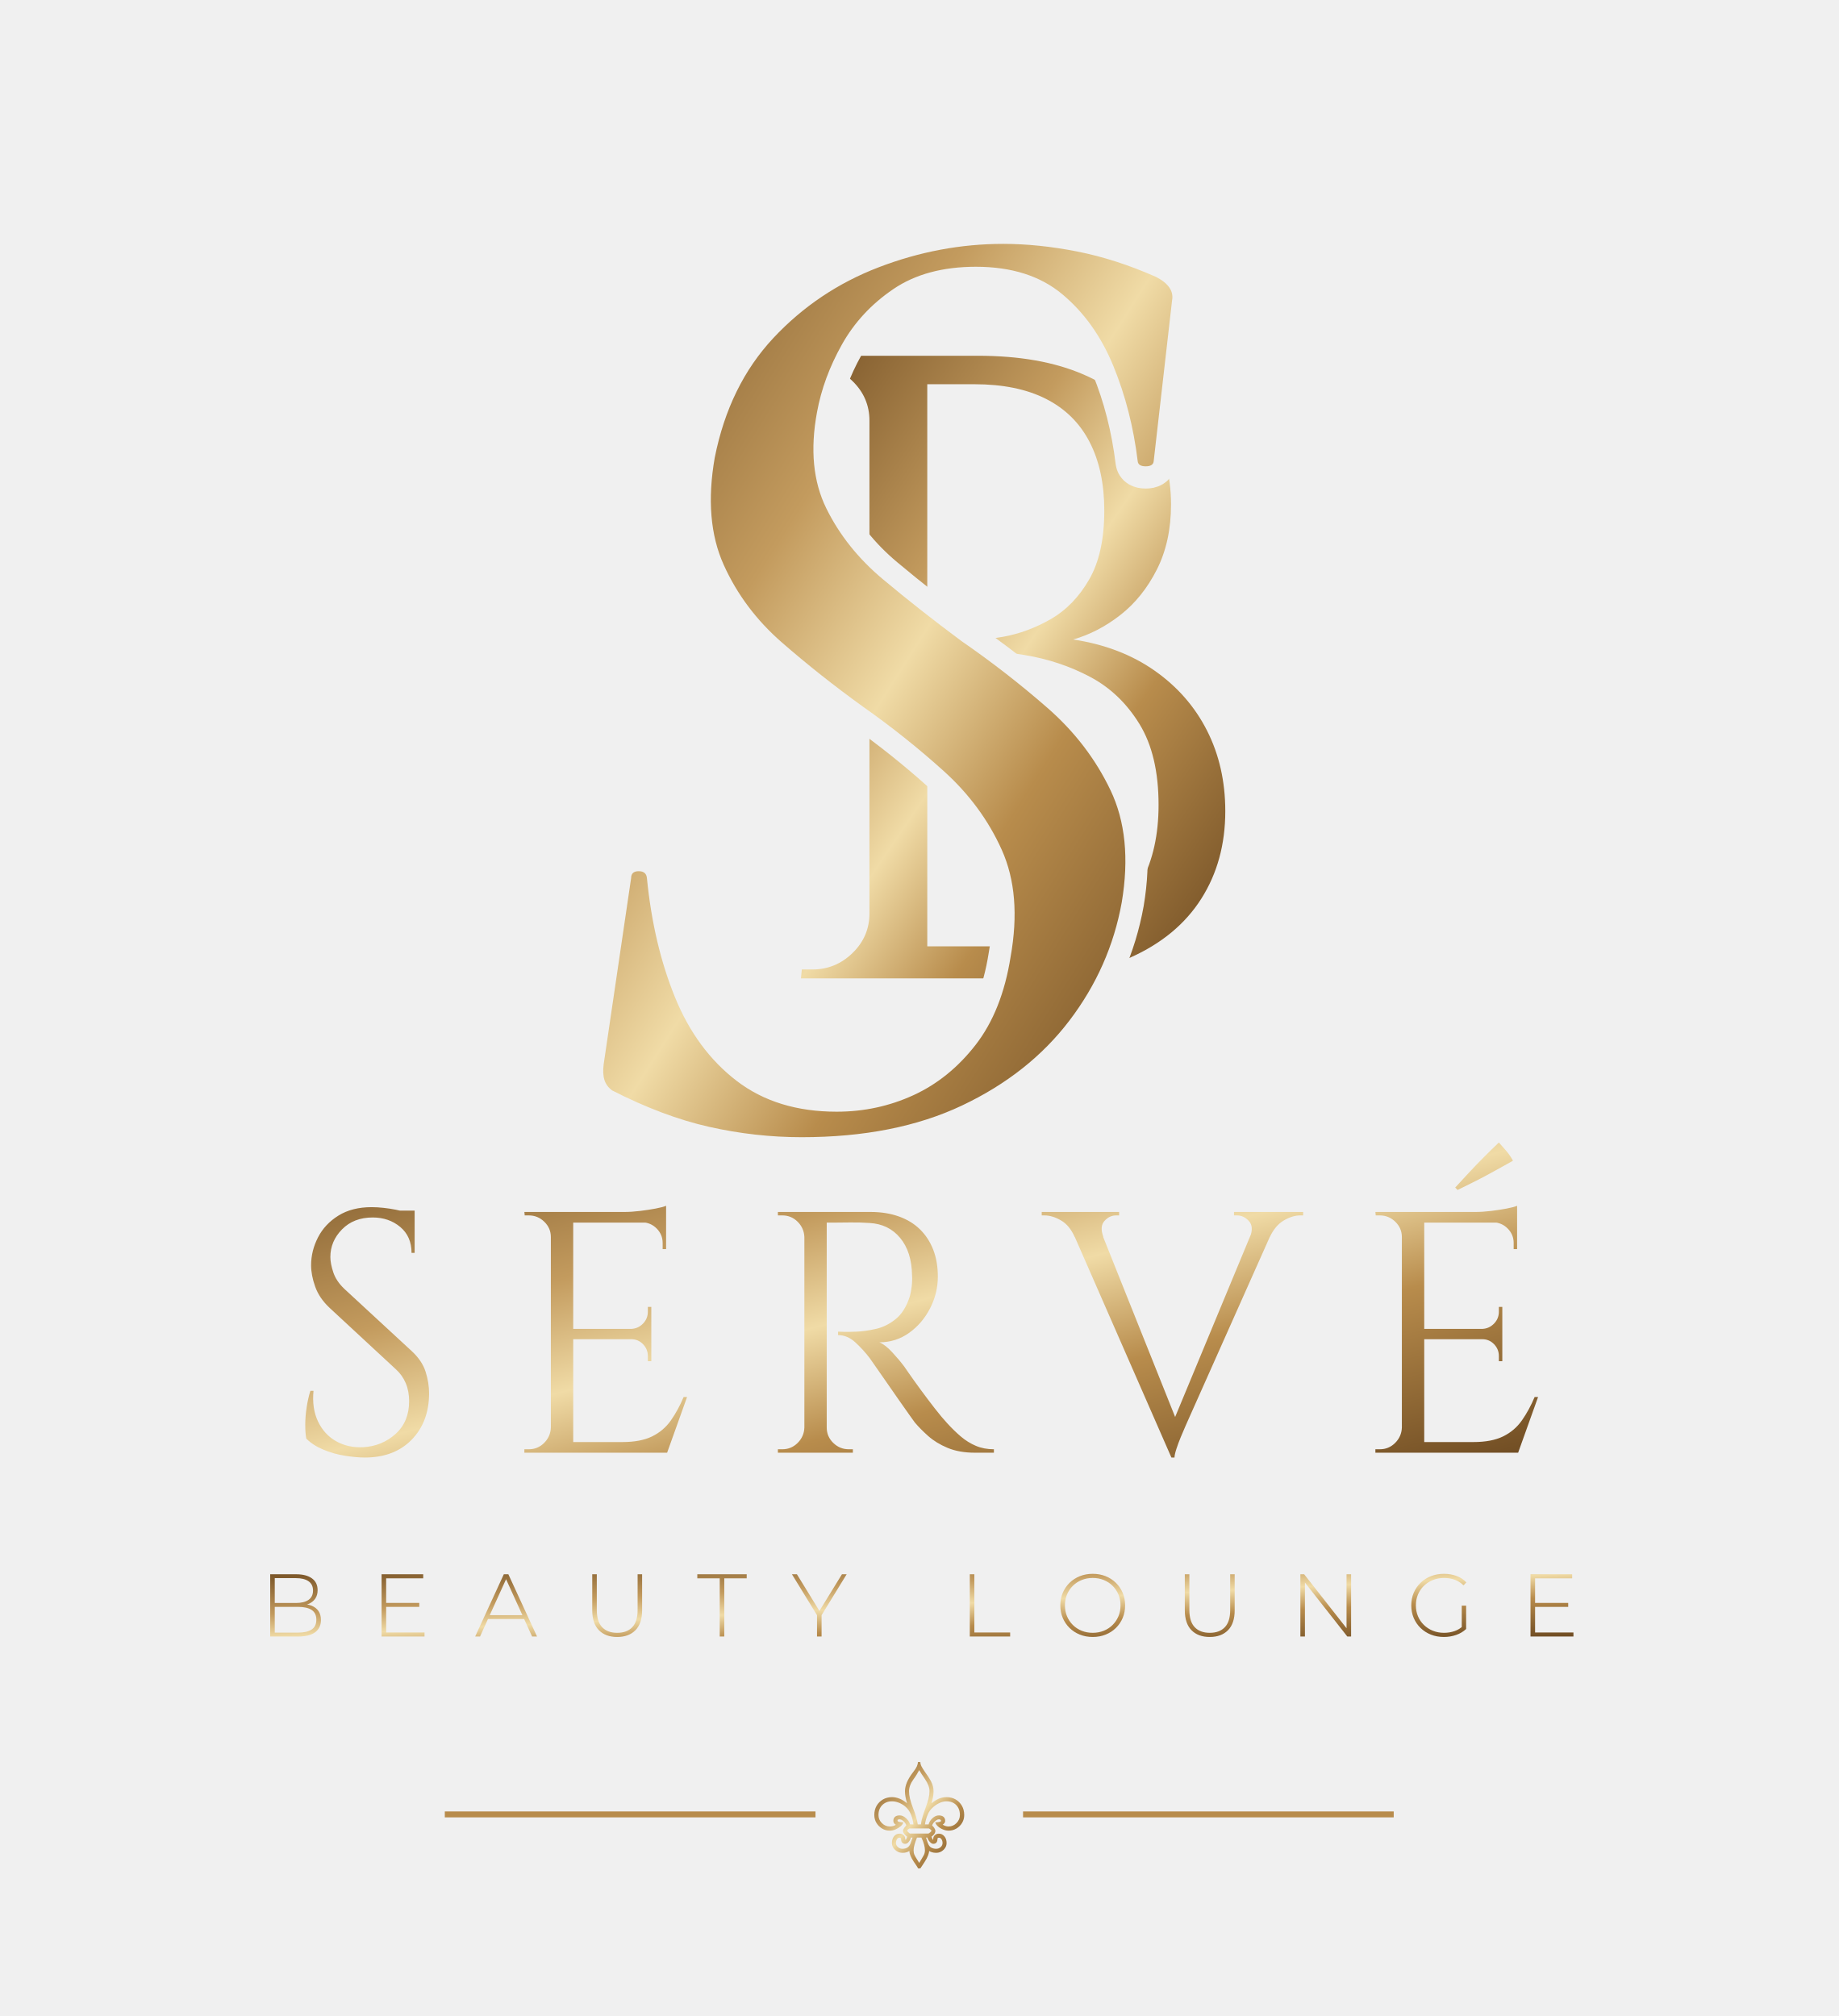
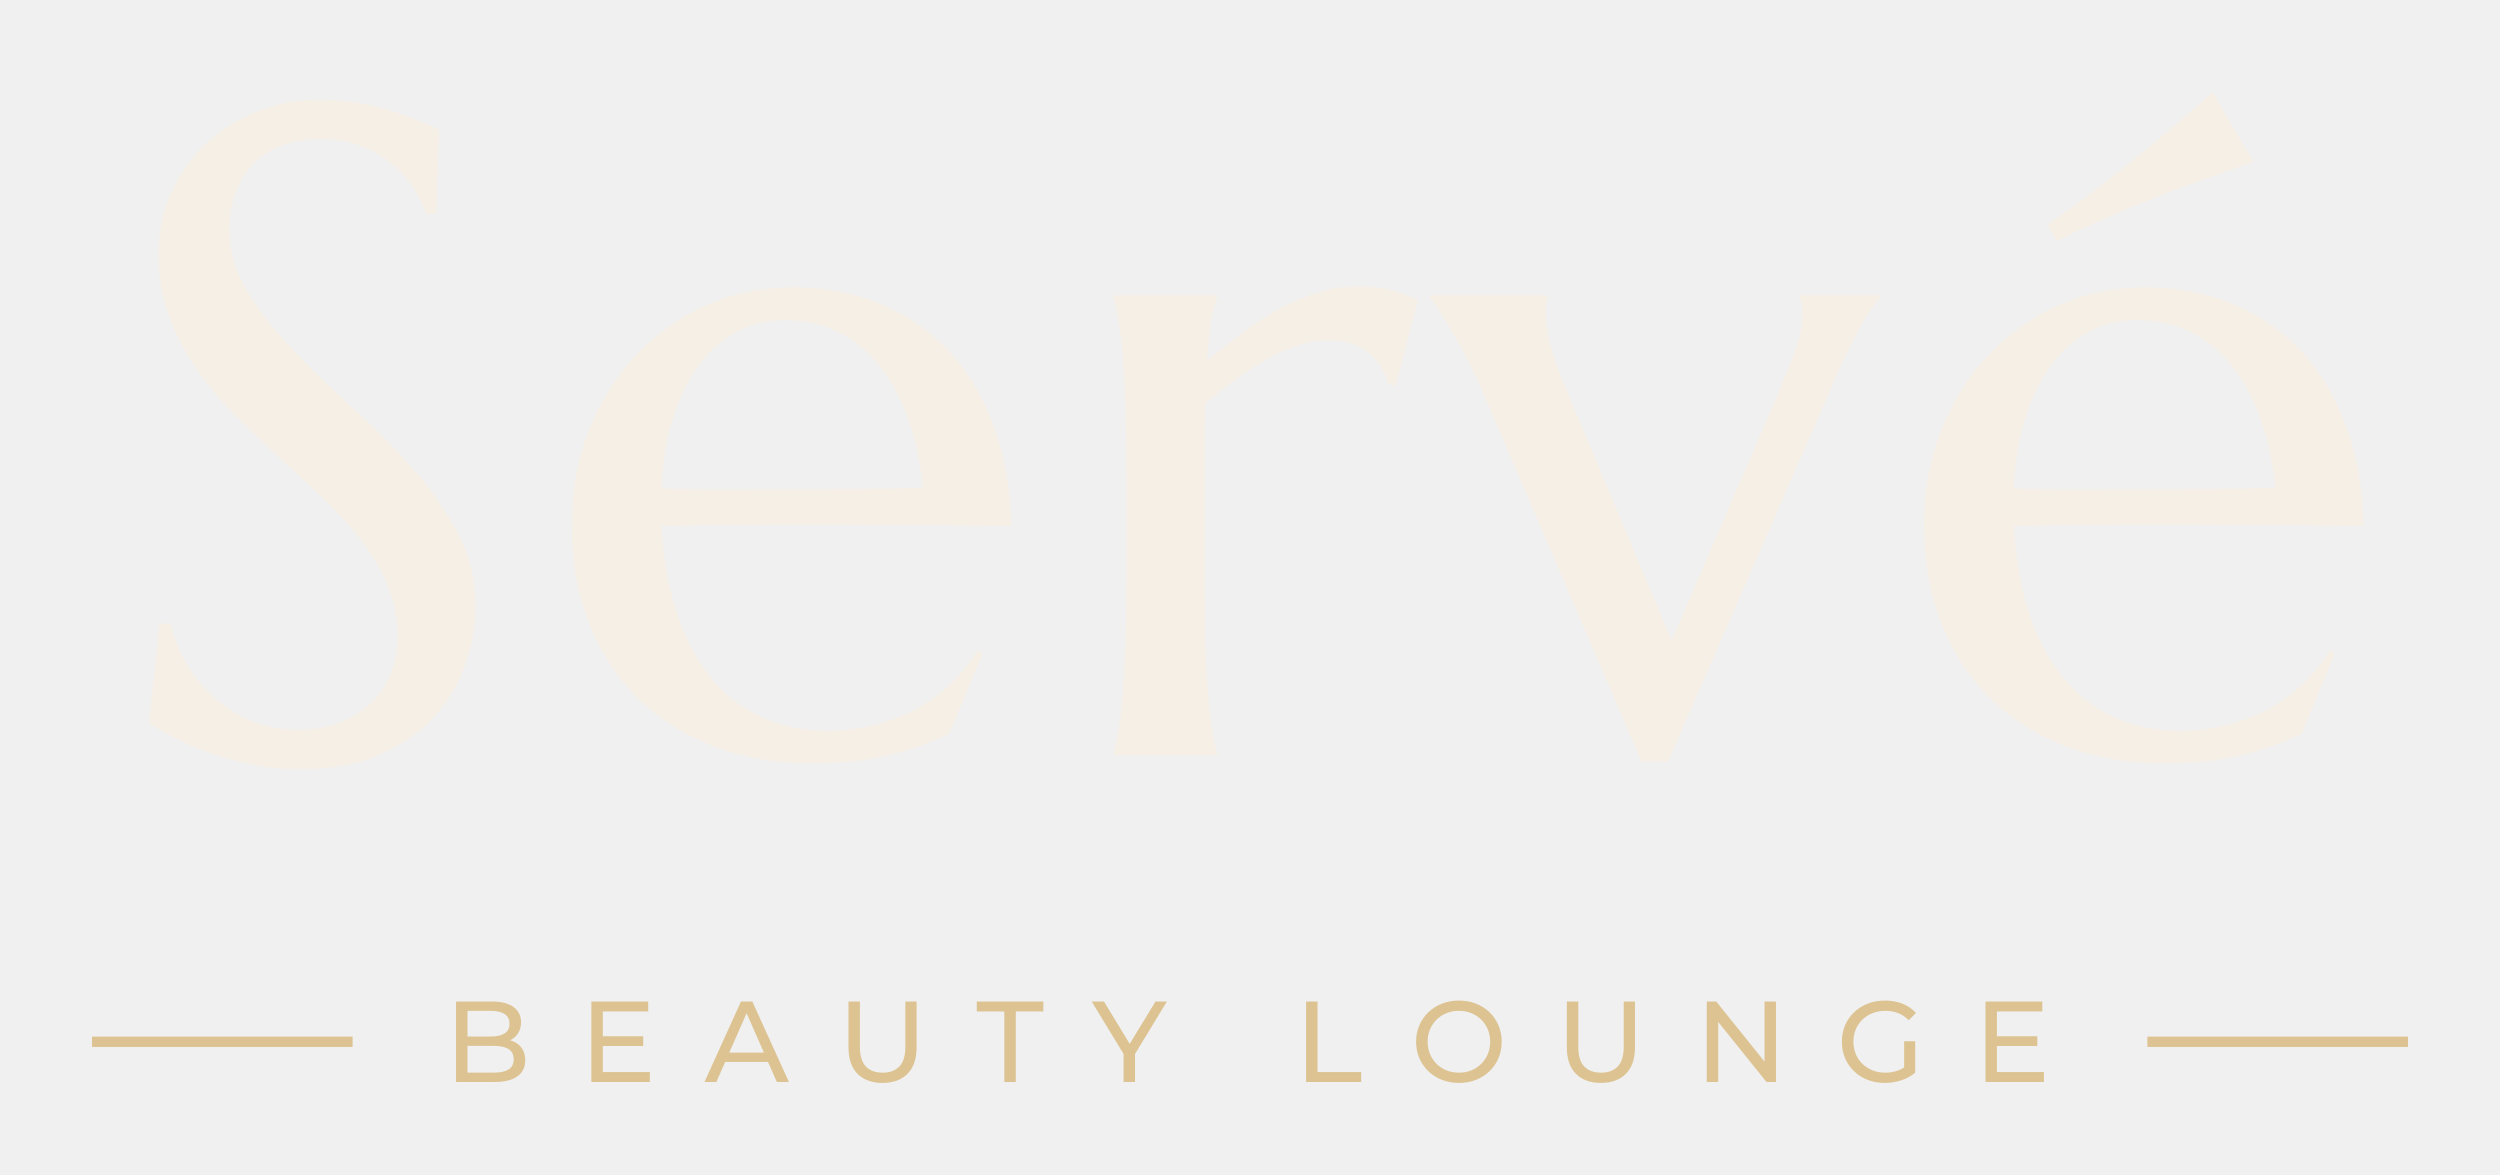
- <svg xmlns="http://www.w3.org/2000/svg" viewBox="0 0 620 680" width="620" height="680" role="img" aria-label="Servé Beauty Lounge">
-   <defs>
-     <linearGradient id="gold" x1="0" y1="0" x2="1" y2="1">
-       <stop offset="0" stop-color="#7a5528" />
-       <stop offset=".32" stop-color="#c39b5e" />
-       <stop offset=".5" stop-color="#f0dba6" />
-       <stop offset=".68" stop-color="#b88c4c" />
-       <stop offset="1" stop-color="#6e4b22" />
-     </linearGradient>
-     <mask id="ko1" maskUnits="userSpaceOnUse">
-       <rect x="-1000" y="-1000" width="4000" height="4000" fill="#fff" />
-       <path d="M270.354 383.58Q254.684 383.58 239.164 380.092Q223.645 376.605 206.37 367.77Q204.51 366.375 203.836 364.283Q203.162 362.19 203.58 358.935L212.834 296.183Q212.834 293.858 215.391 293.858Q217.949 293.858 218.158 296.183Q220.367 318.55 227.621 336.371Q234.875 354.192 248.43 364.585Q261.984 374.977 282.142 374.977Q295.883 374.977 308.008 369.421Q320.132 363.864 329.026 352.402Q337.919 340.939 340.802 322.735Q344.568 301.67 337.826 286.662Q331.083 271.655 318.249 260.076Q305.415 248.498 290.954 238.314Q276.539 227.921 263.67 216.703Q250.801 205.485 244.058 190.524Q237.316 175.562 241.036 154.335Q245.895 129.946 260.81 114.008Q275.725 98.07 296.301 90.165Q316.877 82.26 338.337 82.26Q350.125 82.26 363.18 84.817Q376.235 87.375 389.883 93.42Q396.137 96.675 395.253 101.325L389.046 155.637Q388.836 157.288 386.36 157.288Q383.884 157.288 383.675 155.637Q381.582 138.386 375.456 123.447Q369.329 108.509 358.239 99.244Q347.149 89.979 329.107 89.979Q312.344 89.979 301.254 97.512Q290.163 105.045 283.898 116.24Q277.632 127.435 275.516 139.036Q272.005 157.939 278.643 171.447Q285.281 184.955 297.755 195.394Q310.228 205.834 324.225 216.226Q339.57 226.828 353.264 238.802Q366.958 250.776 374.48 266.516Q382.001 282.256 378.281 304.367Q374.352 326.176 360.681 344.183Q347.01 362.19 324.422 372.885Q301.835 383.58 270.354 383.58Z" fill="#000" stroke="#000" stroke-width="15.0" stroke-linejoin="round" />
-     </mask>
-   </defs>
-   <path d="M298.0 120.0H329.8Q350.8 120.0 365.35 126.3Q379.9 132.6 387.4 143.85Q394.9 155.1 394.9 170.1Q394.9 182.7 390.1 192.15Q385.3 201.6 377.8 207.45Q370.3 213.3 361.9 215.7Q377.8 218.1 389.35 226.2Q400.9 234.3 407.05 246.45Q413.2 258.6 413.2 273.6Q413.2 290.4 405.1 303.15Q397.0 315.9 381.25 322.95Q365.5 330.0 343.3 330.0H310.0Q310.0 330.0 310.15 327.3Q310.3 324.6 310.3 321.9Q310.3 319.2 310.3 319.2H342.1Q357.7 319.2 368.5 313.65Q379.3 308.1 385.0 297.3Q390.7 286.5 390.7 271.5Q390.7 254.7 384.25 244.2Q377.8 233.7 367.6 228.3Q357.4 222.9 345.55 220.95Q333.7 219.0 322.9 219.0V216.3Q329.8 216.3 338.2 214.8Q346.6 213.3 354.4 208.8Q362.2 204.3 367.3 195.45Q372.4 186.6 372.4 172.2Q372.4 158.7 367.45 149.1Q362.5 139.5 352.75 134.55Q343.0 129.6 328.6 129.6H301.0Q301.0 129.3 300.25 127.05Q299.5 124.8 298.75 122.4Q298.0 120.0 298.0 120.0ZM312.7 120.0V330.0H293.2V120.0ZM294.1 308.1V330.0H270.1L270.4 327.0Q271.0 327.0 272.35 327.0Q273.7 327.0 274.0 327.0Q281.8 327.0 287.5 321.45Q293.2 315.9 293.2 308.1ZM294.1 141.9H293.2Q293.2 134.1 287.5 128.55Q281.8 123.0 274.0 123.0Q273.7 123.0 272.35 123.0Q271.0 123.0 270.4 123.0L270.1 120.0H294.1Z" fill="url(#gold)" mask="url(#ko1)" />
-   <path d="M270.354 383.58Q254.684 383.58 239.164 380.092Q223.645 376.605 206.37 367.77Q204.51 366.375 203.836 364.283Q203.162 362.19 203.58 358.935L212.834 296.183Q212.834 293.858 215.391 293.858Q217.949 293.858 218.158 296.183Q220.367 318.55 227.621 336.371Q234.875 354.192 248.43 364.585Q261.984 374.977 282.142 374.977Q295.883 374.977 308.008 369.421Q320.132 363.864 329.026 352.402Q337.919 340.939 340.802 322.735Q344.568 301.67 337.826 286.662Q331.083 271.655 318.249 260.076Q305.415 248.498 290.954 238.314Q276.539 227.921 263.67 216.703Q250.801 205.485 244.058 190.524Q237.316 175.562 241.036 154.335Q245.895 129.946 260.81 114.008Q275.725 98.07 296.301 90.165Q316.877 82.26 338.337 82.26Q350.125 82.26 363.18 84.817Q376.235 87.375 389.883 93.42Q396.137 96.675 395.253 101.325L389.046 155.637Q388.836 157.288 386.36 157.288Q383.884 157.288 383.675 155.637Q381.582 138.386 375.456 123.447Q369.329 108.509 358.239 99.244Q347.149 89.979 329.107 89.979Q312.344 89.979 301.254 97.512Q290.163 105.045 283.898 116.24Q277.632 127.435 275.516 139.036Q272.005 157.939 278.643 171.447Q285.281 184.955 297.755 195.394Q310.228 205.834 324.225 216.226Q339.57 226.828 353.264 238.802Q366.958 250.776 374.48 266.516Q382.001 282.256 378.281 304.367Q374.352 326.176 360.681 344.183Q347.01 362.19 324.422 372.885Q301.835 383.58 270.354 383.58Z" fill="url(#gold)" />
-   <path d="M125.328 407.176Q127.184 407.176 129.33 407.408Q131.476 407.64 133.506 408.046Q135.536 408.452 137.218 408.858Q138.9 409.264 139.828 409.728V422.604H138.784Q138.784 417.036 134.956 413.846Q131.128 410.656 125.676 410.656Q119.296 410.656 115.352 414.658Q111.408 418.66 111.408 423.996Q111.408 426.2 112.394 429.158Q113.38 432.116 116.048 434.668L138.9 455.78Q142.38 459.028 143.54 462.74Q144.7 466.452 144.7 469.932Q144.7 479.56 138.842 485.592Q132.984 491.624 123.008 491.624Q120.224 491.624 116.454 491.044Q112.684 490.464 109.146 489.014Q105.608 487.564 103.288 485.244Q102.94 483.388 102.94 480.604Q102.94 477.82 103.404 474.746Q103.868 471.672 104.68 469.12H105.724Q105.144 475.036 107.232 479.444Q109.32 483.852 113.322 486.114Q117.324 488.376 122.428 488.144Q128.808 487.796 133.39 483.678Q137.972 479.56 137.972 472.6Q137.972 469.236 136.812 466.51Q135.652 463.784 133.448 461.812L111.176 441.164Q107.696 437.916 106.304 434.03Q104.912 430.144 104.912 426.78Q104.912 421.908 107.232 417.384Q109.552 412.86 114.134 410.018Q118.716 407.176 125.328 407.176ZM139.828 408.336V410.772H131.012V408.336ZM193.304 408.8V490.0H185.764V408.8ZM224.624 486.404V490.0H192.956V486.404ZM219.636 448.24V451.72H192.956V448.24ZM224.624 408.8V412.396H192.956V408.8ZM231.7 471.208 224.972 490.0H205.716L209.892 486.404Q216.04 486.404 219.926 484.49Q223.812 482.576 226.248 479.096Q228.684 475.616 230.54 471.208ZM219.636 451.488V459.144H218.476V457.404Q218.476 455.084 216.852 453.402Q215.228 451.72 212.908 451.72V451.488ZM219.636 440.816V448.472H212.908V448.24Q215.228 448.124 216.852 446.442Q218.476 444.76 218.476 442.44V440.816ZM224.624 412.048V421.328H223.464V419.24Q223.464 416.456 221.492 414.426Q219.52 412.396 216.62 412.28V412.048ZM224.624 406.712V410.076L210.472 408.8Q213.024 408.8 215.866 408.452Q218.708 408.104 221.144 407.64Q223.58 407.176 224.624 406.712ZM186.112 481.532V490.0H176.832V488.84Q176.832 488.84 177.586 488.84Q178.34 488.84 178.34 488.84Q181.356 488.84 183.502 486.694Q185.648 484.548 185.764 481.532ZM186.112 417.268H185.764Q185.764 414.252 183.56 412.106Q181.356 409.96 178.34 409.96Q178.34 409.96 177.644 409.96Q176.948 409.96 176.948 409.96L176.832 408.8H186.112ZM277.288 408.8H293.644Q298.864 408.8 303.098 410.308Q307.332 411.816 310.232 414.658Q313.132 417.5 314.698 421.502Q316.264 425.504 316.264 430.608Q316.264 436.176 313.654 441.28Q311.044 446.384 306.578 449.574Q302.112 452.764 296.544 452.764Q298.516 453.576 300.836 456.07Q303.156 458.564 304.896 460.884Q304.896 460.884 306.462 463.146Q308.028 465.408 310.406 468.656Q312.784 471.904 315.22 475.036Q317.656 478.168 319.396 480.024Q321.716 482.576 324.036 484.548Q326.356 486.52 329.082 487.68Q331.808 488.84 335.172 488.84V490.0H328.792Q323.456 490.0 319.57 488.376Q315.684 486.752 313.016 484.374Q310.348 481.996 308.492 479.792Q308.144 479.328 306.578 477.124Q305.012 474.92 302.866 471.846Q300.72 468.772 298.632 465.756Q296.544 462.74 295.036 460.594Q293.528 458.448 293.296 458.1Q291.092 455.2 288.424 452.764Q285.756 450.328 282.624 450.328V449.168Q282.624 449.168 284.422 449.226Q286.22 449.284 288.772 449.168Q291.788 449.052 295.384 448.24Q298.98 447.428 302.112 444.876Q305.244 442.324 306.868 437.104Q307.216 435.828 307.448 433.914Q307.68 432.0 307.564 430.144Q307.448 422.256 303.562 417.558Q299.676 412.86 293.18 412.512Q289.932 412.28 286.51 412.338Q283.088 412.396 280.768 412.396Q278.448 412.396 278.448 412.396Q278.448 412.28 278.158 411.41Q277.868 410.54 277.578 409.67Q277.288 408.8 277.288 408.8ZM278.796 408.8V490.0H271.256V408.8ZM271.604 481.532V490.0H262.324V488.84Q262.324 488.84 263.078 488.84Q263.832 488.84 263.832 488.84Q266.848 488.84 268.994 486.694Q271.14 484.548 271.256 481.532ZM271.604 417.268H271.256Q271.14 414.252 268.994 412.106Q266.848 409.96 263.832 409.96Q263.832 409.96 263.078 409.96Q262.324 409.96 262.324 409.96V408.8H271.604ZM278.448 481.532H278.796Q278.796 484.548 281.0 486.694Q283.204 488.84 286.22 488.84Q286.22 488.84 286.916 488.84Q287.612 488.84 287.612 488.84V490.0H278.448ZM395.028 491.624 359.068 409.496H368.928L397.348 480.604ZM395.028 491.624 393.984 483.504 424.84 409.148H431.8L400.364 479.676Q400.364 479.676 399.726 481.126Q399.088 482.576 398.218 484.664Q397.348 486.752 396.71 488.724Q396.072 490.696 396.072 491.624ZM421.592 417.152Q422.868 413.672 421.128 411.816Q419.388 409.96 417.184 409.96H416.14V408.8H439.456V409.96Q439.456 409.96 438.934 409.96Q438.412 409.96 438.412 409.96Q435.86 409.96 432.96 411.642Q430.06 413.324 428.204 417.268ZM372.06 417.152 362.432 417.268Q360.692 413.324 357.792 411.642Q354.892 409.96 352.224 409.96Q352.224 409.96 351.76 409.96Q351.296 409.96 351.296 409.96V408.8H377.396V409.96H376.352Q374.148 409.96 372.466 411.816Q370.784 413.672 372.06 417.152ZM480.288 408.8V490.0H472.748V408.8ZM511.608 486.404V490.0H479.94V486.404ZM506.62 448.24V451.72H479.94V448.24ZM511.608 408.8V412.396H479.94V408.8ZM518.684 471.208 511.956 490.0H492.7L496.876 486.404Q503.024 486.404 506.91 484.49Q510.796 482.576 513.232 479.096Q515.668 475.616 517.524 471.208ZM506.62 451.488V459.144H505.46V457.404Q505.46 455.084 503.836 453.402Q502.212 451.72 499.892 451.72V451.488ZM506.62 440.816V448.472H499.892V448.24Q502.212 448.124 503.836 446.442Q505.46 444.76 505.46 442.44V440.816ZM511.608 412.048V421.328H510.448V419.24Q510.448 416.456 508.476 414.426Q506.504 412.396 503.604 412.28V412.048ZM511.608 406.712V410.076L497.456 408.8Q500.008 408.8 502.85 408.452Q505.692 408.104 508.128 407.64Q510.564 407.176 511.608 406.712ZM473.096 481.532V490.0H463.816V488.84Q463.816 488.84 464.57 488.84Q465.324 488.84 465.324 488.84Q468.34 488.84 470.486 486.694Q472.632 484.548 472.748 481.532ZM473.096 417.268H472.748Q472.748 414.252 470.544 412.106Q468.34 409.96 465.324 409.96Q465.324 409.96 464.628 409.96Q463.932 409.96 463.932 409.96L463.816 408.8H473.096ZM490.728 400.564Q493.164 397.896 495.6 395.286Q498.036 392.676 500.53 390.182Q503.024 387.688 505.46 385.368Q506.736 386.76 508.012 388.268Q509.288 389.776 510.216 391.516Q507.084 393.256 503.952 394.996Q500.82 396.736 497.746 398.302Q494.672 399.868 491.54 401.376Z" fill="url(#gold)" />
-   <path d="M91.12 552.0V531.0H99.87Q103.26 531.0 105.185 532.38Q107.11 533.76 107.11 536.36Q107.11 538.08 106.295 539.245Q105.48 540.41 104.065 541.0Q102.65 541.59 100.88 541.59L101.4 541.0Q103.58 541.0 105.1 541.62Q106.62 542.24 107.425 543.45Q108.23 544.66 108.23 546.44Q108.23 549.1 106.3 550.55Q104.37 552.0 100.47 552.0ZM92.66 550.69H100.49Q103.51 550.69 105.095 549.645Q106.68 548.6 106.68 546.34Q106.68 544.08 105.095 543.04Q103.51 542.0 100.49 542.0H92.47V540.69H99.83Q102.55 540.69 104.055 539.635Q105.56 538.58 105.56 536.5Q105.56 534.42 104.055 533.365Q102.55 532.31 99.83 532.31H92.66ZM128.68 552.0V531.0H142.72V532.37H130.22V550.63H143.16V552.0ZM130.03 542.01V540.66H141.39V542.01ZM160.24 552.0 169.9 531.0H171.43L181.1 552.0H179.44L170.33 531.95H170.99L161.88 552.0ZM163.78 546.1 164.29 544.8H176.85L177.37 546.1ZM208.13 552.15Q204.22 552.15 201.97 549.87Q199.72 547.59 199.72 543.1V531.0H201.26V543.04Q201.26 546.96 203.06 548.855Q204.86 550.75 208.14 550.75Q211.42 550.75 213.22 548.855Q215.02 546.96 215.02 543.04V531.0H216.54V543.1Q216.54 547.59 214.29 549.87Q212.04 552.15 208.13 552.15ZM242.71 552.0V532.37H235.15V531.0H251.81V532.37H244.25V552.0ZM275.52 552.0V544.38L275.88 545.38L267.06 531.0H268.74L276.75 544.05H275.91L283.93 531.0H285.52L276.7 545.38L277.06 544.38V552.0ZM327.04 552.0V531.0H328.58V550.63H340.65V552.0ZM368.502 552.15Q366.154 552.15 364.157 551.35Q362.16 550.55 360.685 549.105Q359.21 547.66 358.39 545.727Q357.57 543.795 357.57 541.5Q357.57 539.205 358.39 537.273Q359.21 535.34 360.686 533.894Q362.163 532.447 364.156 531.649Q366.15 530.85 368.5 530.85Q370.85 530.85 372.841 531.647Q374.832 532.444 376.306 533.887Q377.78 535.33 378.6 537.266Q379.42 539.202 379.42 541.501Q379.42 543.8 378.6 545.735Q377.78 547.67 376.306 549.113Q374.832 550.556 372.841 551.353Q370.85 552.15 368.502 552.15ZM368.5 550.75Q370.5 550.75 372.211 550.059Q373.921 549.367 375.191 548.109Q376.46 546.85 377.165 545.172Q377.87 543.494 377.87 541.497Q377.87 539.5 377.166 537.826Q376.462 536.152 375.193 534.893Q373.923 533.634 372.211 532.942Q370.5 532.25 368.5 532.25Q366.5 532.25 364.786 532.942Q363.073 533.634 361.801 534.894Q360.53 536.154 359.825 537.828Q359.12 539.503 359.12 541.497Q359.12 543.49 359.824 545.168Q360.529 546.846 361.799 548.108Q363.07 549.37 364.785 550.06Q366.5 550.75 368.5 550.75ZM407.96 552.15Q404.05 552.15 401.8 549.87Q399.55 547.59 399.55 543.1V531.0H401.09V543.04Q401.09 546.96 402.89 548.855Q404.69 550.75 407.97 550.75Q411.25 550.75 413.05 548.855Q414.85 546.96 414.85 543.04V531.0H416.37V543.1Q416.37 547.59 414.12 549.87Q411.87 552.15 407.96 552.15ZM438.52 552.0V531.0H439.8L454.79 550.1H454.09V531.0H455.63V552.0H454.35L439.36 532.9H440.06V552.0ZM486.91 552.15Q484.54 552.15 482.535 551.355Q480.53 550.56 479.045 549.115Q477.56 547.67 476.74 545.735Q475.92 543.8 475.92 541.5Q475.92 539.2 476.74 537.265Q477.56 535.33 479.05 533.885Q480.54 532.44 482.545 531.645Q484.55 530.85 486.93 530.85Q489.21 530.85 491.16 531.57Q493.11 532.29 494.5 533.74L493.54 534.74Q492.16 533.4 490.52 532.825Q488.88 532.25 486.98 532.25Q484.94 532.25 483.2 532.95Q481.46 533.65 480.17 534.905Q478.88 536.16 478.175 537.84Q477.47 539.52 477.47 541.5Q477.47 543.47 478.175 545.15Q478.88 546.83 480.17 548.09Q481.46 549.35 483.195 550.05Q484.93 550.75 486.97 550.75Q488.83 550.75 490.5 550.18Q492.17 549.61 493.53 548.29L494.42 549.46Q492.99 550.8 491.03 551.475Q489.07 552.15 486.91 552.15ZM494.42 549.46 492.94 549.27V541.58H494.42ZM516.13 552.0V531.0H530.17V532.37H517.67V550.63H530.61V552.0ZM517.48 542.01V540.66H528.84V542.01Z" fill="url(#gold)" />
-   <path d="M309.582 630.2Q309.538 630.024 309.186 629.496Q308.834 628.968 308.086 627.868Q307.338 626.724 307.008 625.866Q306.678 625.008 306.678 624.48V624.304Q306.326 624.568 305.732 624.766Q305.138 624.964 304.302 624.964Q302.938 624.964 301.86 623.974Q300.782 622.984 300.782 621.664Q300.782 620.256 301.508 619.376Q302.234 618.496 303.334 618.496Q304.17 618.496 304.72 619.002Q305.27 619.508 305.27 620.3Q305.27 620.564 305.402 620.564Q305.49 620.564 305.666 620.19Q305.842 619.816 305.886 619.508L305.578 619.244Q304.522 618.364 304.522 617.528Q304.522 617.176 304.896 616.604Q305.27 616.032 305.622 615.768Q305.578 615.328 305.204 614.844Q304.83 614.36 304.324 614.008Q303.818 613.656 303.29 613.656Q303.114 613.656 302.894 613.722Q302.674 613.788 302.674 614.008Q302.674 614.36 303.07 614.492Q303.422 614.58 303.796 614.624Q304.17 614.668 304.61 614.668Q304.478 615.372 303.73 616.01Q302.982 616.648 302.014 617.066Q301.046 617.484 300.078 617.484Q298.626 617.484 297.438 616.758Q296.25 616.032 295.546 614.844Q294.842 613.656 294.842 612.204Q294.842 610.444 295.612 609.102Q296.382 607.76 297.746 606.968Q299.11 606.176 300.826 606.176Q302.102 606.176 303.378 606.704Q304.654 607.232 305.886 608.244Q305.182 605.956 305.182 604.196Q305.182 602.788 305.842 601.182Q306.502 599.576 308.042 597.596Q308.834 596.584 309.186 595.814Q309.538 595.044 309.538 594.34H310.374Q310.374 595.088 310.77 595.836Q311.166 596.584 311.87 597.596Q313.234 599.444 314.026 600.984Q314.818 602.524 314.818 604.196Q314.818 605.12 314.642 606.132Q314.466 607.144 314.114 608.244Q315.434 607.188 316.644 606.682Q317.854 606.176 319.174 606.176Q320.934 606.176 322.276 606.968Q323.618 607.76 324.388 609.102Q325.158 610.444 325.158 612.204Q325.158 613.656 324.454 614.844Q323.75 616.032 322.54 616.758Q321.33 617.484 319.878 617.484Q318.954 617.484 317.964 617.066Q316.974 616.648 316.27 616.01Q315.566 615.372 315.39 614.668Q315.83 614.668 316.248 614.624Q316.666 614.58 316.974 614.492Q317.326 614.36 317.326 614.184Q317.326 613.656 316.578 613.656Q316.182 613.656 315.676 614.008Q315.17 614.36 314.796 614.844Q314.422 615.328 314.334 615.768Q314.686 615.988 315.06 616.582Q315.434 617.176 315.434 617.528Q315.434 618.452 314.422 619.288L314.114 619.508Q314.202 619.816 314.378 620.19Q314.554 620.564 314.598 620.564Q314.73 620.564 314.73 620.124Q314.73 619.508 315.258 619.002Q315.786 618.496 316.622 618.496Q317.722 618.496 318.47 619.398Q319.218 620.3 319.218 621.664Q319.218 622.984 318.162 623.974Q317.106 624.964 315.698 624.964Q314.862 624.964 314.202 624.744Q313.542 624.524 313.322 624.304V624.48Q313.322 624.832 312.97 625.822Q312.618 626.812 311.826 628.0Q311.474 628.572 311.1 629.122Q310.726 629.672 310.374 630.2ZM304.302 623.6Q305.402 623.6 306.084 623.116Q306.766 622.632 307.074 621.708L307.734 619.816H307.162Q307.03 620.564 306.458 621.246Q305.886 621.928 305.27 621.928Q304.61 621.928 304.236 621.51Q303.862 621.092 303.862 620.3Q303.862 619.86 303.334 619.86Q302.806 619.86 302.476 620.388Q302.146 620.916 302.146 621.664Q302.146 622.456 302.806 623.028Q303.466 623.6 304.302 623.6ZM309.978 628.352Q310.33 627.78 310.682 627.208Q311.034 626.636 311.342 626.064Q311.65 625.58 311.782 625.096Q311.914 624.612 311.914 624.084Q311.914 623.248 311.628 622.192Q311.342 621.136 310.726 619.816H309.23Q308.658 621.224 308.372 622.28Q308.086 623.336 308.086 624.084Q308.086 625.008 308.372 625.624Q308.658 626.24 308.966 626.724Q309.23 627.12 309.472 627.538Q309.714 627.956 309.978 628.352ZM300.078 616.076Q300.606 616.076 301.134 615.944Q301.662 615.812 302.102 615.504Q301.266 615.02 301.266 614.184Q301.266 613.304 301.816 612.82Q302.366 612.336 303.422 612.336Q304.478 612.336 305.534 613.282Q306.59 614.228 306.898 615.372H308.042Q307.866 613.7 307.206 612.05Q306.546 610.4 305.226 609.3Q304.258 608.508 303.092 608.046Q301.926 607.584 300.826 607.584Q298.802 607.584 297.526 608.86Q296.25 610.136 296.25 612.204Q296.25 613.788 297.394 614.932Q298.538 616.076 300.078 616.076ZM306.854 618.452H313.102Q313.366 618.32 313.74 617.99Q314.114 617.66 314.114 617.528Q314.114 617.396 313.828 617.132Q313.542 616.868 313.278 616.736H306.722Q306.414 616.868 306.172 617.11Q305.93 617.352 305.93 617.528Q305.93 617.616 306.26 617.968Q306.59 618.32 306.854 618.452ZM315.698 623.6Q316.578 623.6 317.216 623.028Q317.854 622.456 317.854 621.664Q317.854 620.916 317.502 620.388Q317.15 619.86 316.622 619.86Q316.138 619.86 316.138 620.3Q316.138 621.092 315.764 621.51Q315.39 621.928 314.73 621.928Q314.158 621.928 313.542 621.246Q312.926 620.564 312.75 619.816H312.266L312.838 621.532Q313.278 622.808 314.048 623.204Q314.818 623.6 315.698 623.6ZM309.494 615.372H310.55Q310.682 614.228 311.1 612.82Q311.518 611.412 312.134 609.784Q313.454 606.352 313.454 604.196Q313.454 603.228 313.058 602.194Q312.662 601.16 311.914 600.06Q311.21 599.048 310.748 598.322Q310.286 597.596 309.978 597.068Q309.67 597.64 309.208 598.432Q308.746 599.224 307.998 600.236Q307.294 601.204 306.92 602.238Q306.546 603.272 306.546 604.196Q306.546 606.396 307.866 609.784Q308.526 611.456 308.922 612.842Q309.318 614.228 309.494 615.372ZM319.878 616.076Q321.418 616.076 322.562 614.91Q323.706 613.744 323.706 612.204Q323.706 610.136 322.474 608.86Q321.242 607.584 319.174 607.584Q317.942 607.584 316.644 608.222Q315.346 608.86 314.202 610.004Q313.454 610.752 312.992 611.742Q312.53 612.732 312.266 613.7Q312.002 614.668 311.914 615.372H313.146Q313.454 614.184 314.466 613.26Q315.478 612.336 316.578 612.336Q317.59 612.336 318.162 612.82Q318.734 613.304 318.734 614.184Q318.734 614.58 318.492 614.91Q318.25 615.24 317.898 615.46Q318.382 615.768 318.888 615.922Q319.394 616.076 319.878 616.076Z" fill="url(#gold)" />
-   <path d="M150 612H275M345 612H470" stroke="#b88c4c" stroke-width="2" fill="none" />
+ <svg xmlns="http://www.w3.org/2000/svg" viewBox="-162.71 -98.54 326.15 153.28" width="326.15" height="153.28" role="img" aria-label="Servé Beauty Lounge">
+   <path fill="#f6efe6" d="M-105.816 -70.664H-107.105Q-107.573 -72.012 -108.599 -73.711Q-109.624 -75.41 -111.294 -76.904Q-112.964 -78.398 -115.337 -79.395Q-117.71 -80.391 -120.933 -80.391Q-123.804 -80.391 -126.03 -79.512Q-128.257 -78.633 -129.751 -77.051Q-131.245 -75.469 -132.007 -73.301Q-132.769 -71.133 -132.769 -68.496Q-132.769 -64.277 -130.396 -60.439Q-128.023 -56.602 -124.448 -52.852Q-120.874 -49.102 -116.714 -45.352Q-112.554 -41.602 -108.98 -37.559Q-105.405 -33.516 -103.032 -29.092Q-100.659 -24.668 -100.659 -19.57Q-100.659 -15.762 -101.978 -11.924Q-103.296 -8.086 -106.05 -5.039Q-108.804 -1.992 -113.14 -0.088Q-117.476 1.816 -123.452 1.816Q-126.792 1.816 -129.81 1.201Q-132.827 0.586 -135.376 -0.322Q-137.925 -1.23 -139.946 -2.285Q-141.968 -3.34 -143.257 -4.219L-141.909 -17.168H-140.445Q-139.8 -14.414 -138.335 -11.924Q-136.87 -9.434 -134.732 -7.529Q-132.593 -5.625 -129.839 -4.482Q-127.085 -3.34 -123.804 -3.34Q-120.816 -3.34 -118.443 -4.248Q-116.07 -5.156 -114.37 -6.768Q-112.671 -8.379 -111.763 -10.605Q-110.855 -12.832 -110.855 -15.469Q-110.855 -19.16 -112.202 -22.295Q-113.55 -25.43 -115.747 -28.242Q-117.945 -31.055 -120.728 -33.691Q-123.511 -36.328 -126.441 -38.994Q-129.37 -41.66 -132.154 -44.473Q-134.937 -47.285 -137.134 -50.479Q-139.331 -53.672 -140.679 -57.334Q-142.027 -60.996 -142.027 -65.391Q-142.027 -70.02 -140.239 -73.74Q-138.452 -77.461 -135.493 -80.098Q-132.534 -82.734 -128.784 -84.141Q-125.034 -85.547 -121.05 -85.547Q-118.12 -85.547 -115.659 -85.078Q-113.198 -84.609 -111.236 -83.965Q-109.273 -83.32 -107.808 -82.676Q-106.343 -82.031 -105.405 -81.621ZM-56.951 1.055Q-63.455 1.055 -69.138 -0.996Q-74.822 -3.047 -79.041 -7.002Q-83.259 -10.957 -85.691 -16.787Q-88.123 -22.617 -88.123 -30.117Q-88.123 -36.738 -85.896 -42.393Q-83.67 -48.047 -79.744 -52.207Q-75.818 -56.367 -70.574 -58.711Q-65.33 -61.055 -59.236 -61.055Q-53.201 -61.055 -48.045 -58.975Q-42.888 -56.895 -39.109 -52.939Q-35.33 -48.984 -33.132 -43.154Q-30.935 -37.324 -30.759 -29.883Q-37.38 -30.0 -44.002 -30.059Q-50.623 -30.117 -57.771 -30.117Q-62.869 -30.117 -67.703 -30.059Q-72.537 -30.0 -76.404 -29.883Q-76.052 -23.789 -74.5 -18.867Q-72.947 -13.945 -70.222 -10.459Q-67.498 -6.973 -63.601 -5.098Q-59.705 -3.223 -54.783 -3.223Q-51.384 -3.223 -48.367 -4.014Q-45.349 -4.805 -42.888 -6.211Q-40.427 -7.617 -38.494 -9.521Q-36.56 -11.426 -35.213 -13.652L-34.509 -13.301L-38.845 -2.871Q-42.009 -1.23 -46.404 -0.088Q-50.798 1.055 -56.951 1.055ZM-64.744 -34.688Q-58.884 -34.688 -52.996 -34.717Q-47.107 -34.746 -42.302 -34.922Q-42.83 -40.02 -44.295 -44.062Q-45.759 -48.105 -48.045 -50.918Q-50.33 -53.73 -53.435 -55.254Q-56.541 -56.777 -60.291 -56.777Q-63.689 -56.777 -66.531 -55.283Q-69.373 -53.789 -71.482 -50.977Q-73.591 -48.164 -74.88 -44.092Q-76.17 -40.02 -76.404 -34.805Q-73.767 -34.688 -70.838 -34.688Q-67.908 -34.688 -64.744 -34.688ZM-15.762 -37.09Q-15.762 -42.07 -15.908 -45.791Q-16.055 -49.512 -16.26 -52.207Q-16.465 -54.902 -16.787 -56.719Q-17.109 -58.535 -17.461 -59.766V-60.0H-3.926V-59.766Q-4.395 -58.418 -4.717 -56.484Q-5.039 -54.551 -5.215 -51.504Q-3.047 -53.32 -0.703 -55.078Q1.641 -56.836 4.102 -58.184Q6.562 -59.531 9.111 -60.352Q11.66 -61.172 14.238 -61.172Q15.82 -61.172 16.992 -61.025Q18.164 -60.879 19.102 -60.615Q20.039 -60.352 20.801 -60.029Q21.562 -59.707 22.266 -59.414L19.395 -48.223L18.398 -48.457Q17.695 -51.035 15.762 -52.588Q13.828 -54.141 10.488 -54.141Q8.672 -54.141 6.68 -53.496Q4.688 -52.852 2.637 -51.709Q0.586 -50.566 -1.465 -49.072Q-3.516 -47.578 -5.449 -45.938Q-5.566 -44.238 -5.566 -42.246Q-5.566 -40.254 -5.566 -38.027V-22.91Q-5.566 -17.93 -5.449 -14.209Q-5.332 -10.488 -5.098 -7.793Q-4.863 -5.098 -4.57 -3.281Q-4.277 -1.465 -3.926 -0.234V0.0H-17.461V-0.234Q-17.109 -1.465 -16.787 -3.281Q-16.465 -5.098 -16.26 -7.793Q-16.055 -10.488 -15.908 -14.209Q-15.762 -17.93 -15.762 -22.91ZM39.197 -60.0V-59.766Q39.08 -59.473 39.021 -58.887Q38.962 -58.301 38.962 -57.832Q38.962 -56.016 39.49 -53.818Q40.017 -51.621 41.365 -48.34L55.369 -15.0L69.548 -47.871Q70.427 -50.039 71.423 -52.617Q72.42 -55.195 72.42 -57.832Q72.42 -58.594 72.302 -59.092Q72.185 -59.59 72.068 -59.766V-60.0H82.615V-59.766Q81.56 -58.652 79.949 -55.811Q78.338 -52.969 76.521 -48.691L54.9 0.82H51.443L31.404 -45.82Q30.349 -48.398 29.148 -50.771Q27.947 -53.145 26.863 -55.02Q25.779 -56.895 24.959 -58.154Q24.138 -59.414 23.845 -59.766V-60.0ZM119.468 1.055Q112.964 1.055 107.28 -0.996Q101.597 -3.047 97.378 -7.002Q93.159 -10.957 90.728 -16.787Q88.296 -22.617 88.296 -30.117Q88.296 -36.738 90.523 -42.393Q92.749 -48.047 96.675 -52.207Q100.601 -56.367 105.845 -58.711Q111.089 -61.055 117.183 -61.055Q123.218 -61.055 128.374 -58.975Q133.53 -56.895 137.31 -52.939Q141.089 -48.984 143.286 -43.154Q145.484 -37.324 145.659 -29.883Q139.038 -30.0 132.417 -30.059Q125.796 -30.117 118.648 -30.117Q113.55 -30.117 108.716 -30.059Q103.882 -30.0 100.015 -29.883Q100.366 -23.789 101.919 -18.867Q103.472 -13.945 106.196 -10.459Q108.921 -6.973 112.818 -5.098Q116.714 -3.223 121.636 -3.223Q125.034 -3.223 128.052 -4.014Q131.07 -4.805 133.53 -6.211Q135.991 -7.617 137.925 -9.521Q139.859 -11.426 141.206 -13.652L141.909 -13.301L137.573 -2.871Q134.409 -1.23 130.015 -0.088Q125.62 1.055 119.468 1.055ZM111.675 -34.688Q117.534 -34.688 123.423 -34.717Q129.312 -34.746 134.116 -34.922Q133.589 -40.02 132.124 -44.062Q130.659 -48.105 128.374 -50.918Q126.089 -53.73 122.984 -55.254Q119.878 -56.777 116.128 -56.777Q112.73 -56.777 109.888 -55.283Q107.046 -53.789 104.937 -50.977Q102.827 -48.164 101.538 -44.092Q100.249 -40.02 100.015 -34.805Q102.652 -34.688 105.581 -34.688Q108.511 -34.688 111.675 -34.688ZM131.304 -77.402Q126.968 -75.938 122.515 -74.297Q120.581 -73.594 118.472 -72.773Q116.362 -71.953 114.195 -71.016Q112.027 -70.078 109.829 -69.111Q107.632 -68.145 105.64 -67.09L104.351 -69.258Q108.159 -71.777 111.939 -74.766Q115.718 -77.754 118.882 -80.391Q122.515 -83.438 125.913 -86.543Z" />
+   <path fill="#dcc391" d="M-103.213 42.616V32.116H-98.501Q-96.691 32.116 -95.713 32.841Q-94.735 33.565 -94.735 34.835Q-94.735 35.679 -95.123 36.27Q-95.512 36.86 -96.154 37.17Q-96.796 37.48 -97.543 37.48L-97.276 37.032Q-96.377 37.032 -95.682 37.346Q-94.988 37.66 -94.589 38.272Q-94.19 38.885 -94.19 39.783Q-94.19 41.128 -95.197 41.872Q-96.205 42.616 -98.201 42.616ZM-101.722 41.394H-98.267Q-97.018 41.394 -96.356 40.979Q-95.694 40.564 -95.694 39.656Q-95.694 38.748 -96.356 38.328Q-97.018 37.908 -98.267 37.908H-101.848V36.685H-98.643Q-97.498 36.685 -96.868 36.269Q-96.238 35.853 -96.238 35.012Q-96.238 34.171 -96.868 33.755Q-97.498 33.339 -98.643 33.339H-101.722ZM-85.558 42.616V32.116H-78.147V33.415H-84.067V41.318H-77.935V42.616ZM-84.193 37.92V36.647H-78.797V37.92ZM-70.802 42.616 -66.041 32.116H-64.563L-59.789 42.616H-61.363L-65.611 32.952H-65.005L-69.254 42.616ZM-68.779 39.996 -68.363 38.786H-62.459L-62.03 39.996ZM-47.575 42.737Q-49.653 42.737 -50.836 41.551Q-52.018 40.365 -52.018 38.082V32.116H-50.527V38.029Q-50.527 39.774 -49.754 40.588Q-48.98 41.401 -47.563 41.401Q-46.145 41.401 -45.372 40.588Q-44.598 39.774 -44.598 38.029V32.116H-43.133V38.082Q-43.133 40.365 -44.315 41.551Q-45.498 42.737 -47.575 42.737ZM-31.684 42.616V33.415H-35.28V32.116H-26.597V33.415H-30.193V42.616ZM-16.127 42.616V38.599L-15.786 39.521L-20.288 32.116H-18.689L-14.891 38.365H-15.771L-11.96 32.116H-10.475L-14.977 39.521L-14.636 38.599V42.616ZM7.682 42.616V32.116H9.173V41.318H14.87V42.616ZM27.626 42.737Q26.423 42.737 25.4 42.334Q24.376 41.93 23.623 41.203Q22.871 40.477 22.453 39.501Q22.035 38.525 22.035 37.366Q22.035 36.208 22.453 35.232Q22.871 34.256 23.625 33.528Q24.38 32.799 25.398 32.397Q26.417 31.995 27.623 31.995Q28.829 31.995 29.844 32.395Q30.859 32.795 31.611 33.519Q32.363 34.243 32.78 35.223Q33.198 36.204 33.198 37.368Q33.198 38.532 32.78 39.511Q32.363 40.49 31.611 41.214Q30.859 41.938 29.844 42.338Q28.829 42.737 27.626 42.737ZM27.623 41.401Q28.5 41.401 29.241 41.1Q29.982 40.799 30.532 40.252Q31.082 39.704 31.388 38.97Q31.695 38.236 31.695 37.363Q31.695 36.489 31.39 35.76Q31.084 35.031 30.534 34.483Q29.984 33.934 29.242 33.633Q28.5 33.332 27.623 33.332Q26.746 33.332 26.001 33.633Q25.256 33.935 24.704 34.484Q24.151 35.033 23.845 35.763Q23.539 36.493 23.539 37.362Q23.539 38.231 23.844 38.965Q24.15 39.699 24.702 40.251Q25.253 40.803 25.999 41.102Q26.746 41.401 27.623 41.401ZM46.145 42.737Q44.067 42.737 42.884 41.551Q41.702 40.365 41.702 38.082V32.116H43.193V38.029Q43.193 39.774 43.966 40.588Q44.74 41.401 46.157 41.401Q47.575 41.401 48.348 40.588Q49.122 39.774 49.122 38.029V32.116H50.587V38.082Q50.587 40.365 49.405 41.551Q48.222 42.737 46.145 42.737ZM59.957 42.616V32.116H61.187L68.123 40.739H67.489V32.116H68.98V42.616H67.749L60.814 33.994H61.448V42.616ZM83.175 42.737Q81.967 42.737 80.945 42.34Q79.924 41.942 79.17 41.216Q78.416 40.49 77.998 39.511Q77.58 38.532 77.58 37.366Q77.58 36.201 77.998 35.222Q78.416 34.243 79.176 33.517Q79.936 32.79 80.958 32.393Q81.98 31.995 83.2 31.995Q84.455 31.995 85.488 32.401Q86.52 32.807 87.246 33.609L86.306 34.554Q85.662 33.914 84.907 33.623Q84.152 33.332 83.264 33.332Q82.359 33.332 81.592 33.632Q80.826 33.932 80.261 34.475Q79.697 35.018 79.39 35.755Q79.084 36.491 79.084 37.366Q79.084 38.229 79.39 38.965Q79.697 39.702 80.261 40.251Q80.826 40.801 81.586 41.101Q82.346 41.401 83.251 41.401Q84.089 41.401 84.859 41.139Q85.629 40.877 86.293 40.263L87.145 41.4Q86.368 42.062 85.323 42.4Q84.278 42.737 83.175 42.737ZM87.145 41.4 85.707 41.205V37.307H87.145ZM96.317 42.616V32.116H103.728V33.415H97.808V41.318H103.94V42.616ZM97.682 37.92V36.647H103.078V37.92Z" />
+   <path stroke="#dcc391" stroke-width="1.35" d="M-150.71 37.37H-116.71M117.44 37.37H151.44" />
</svg>
